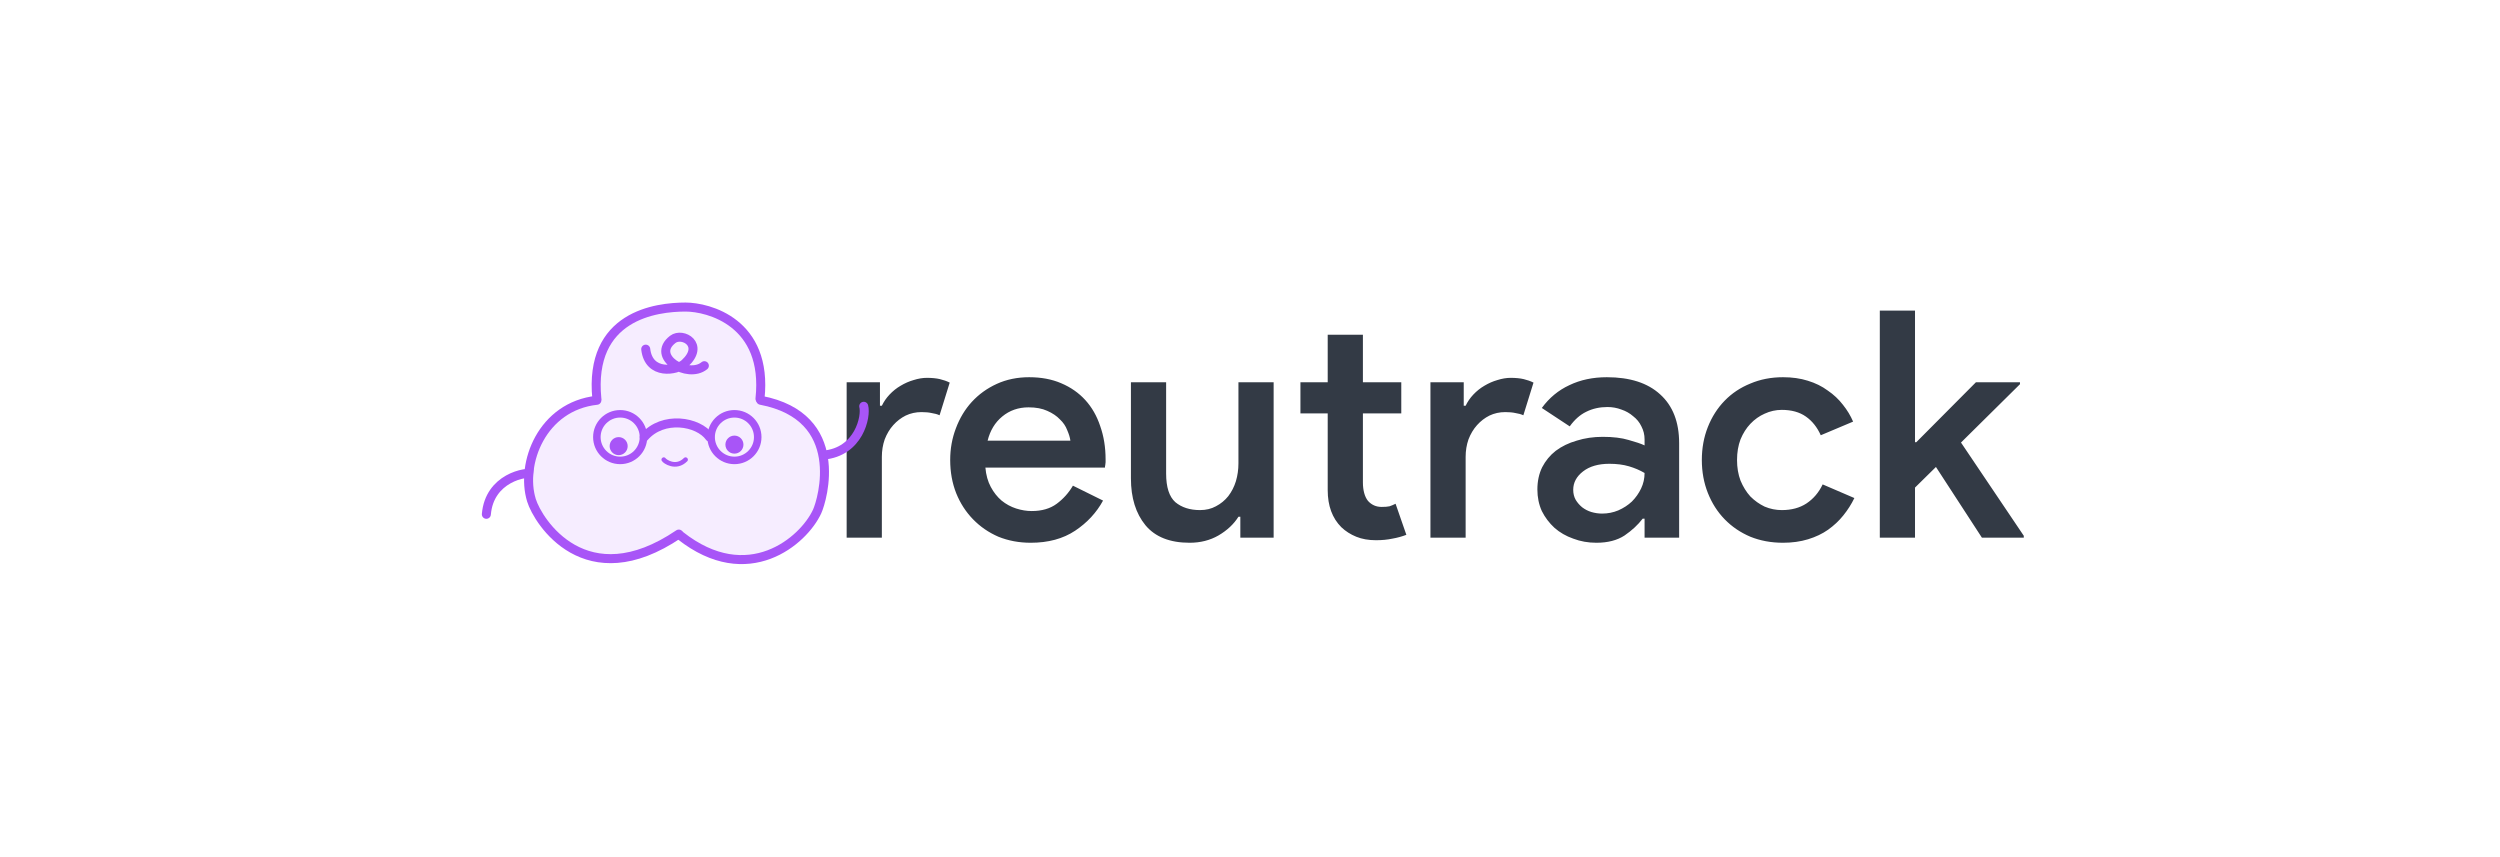
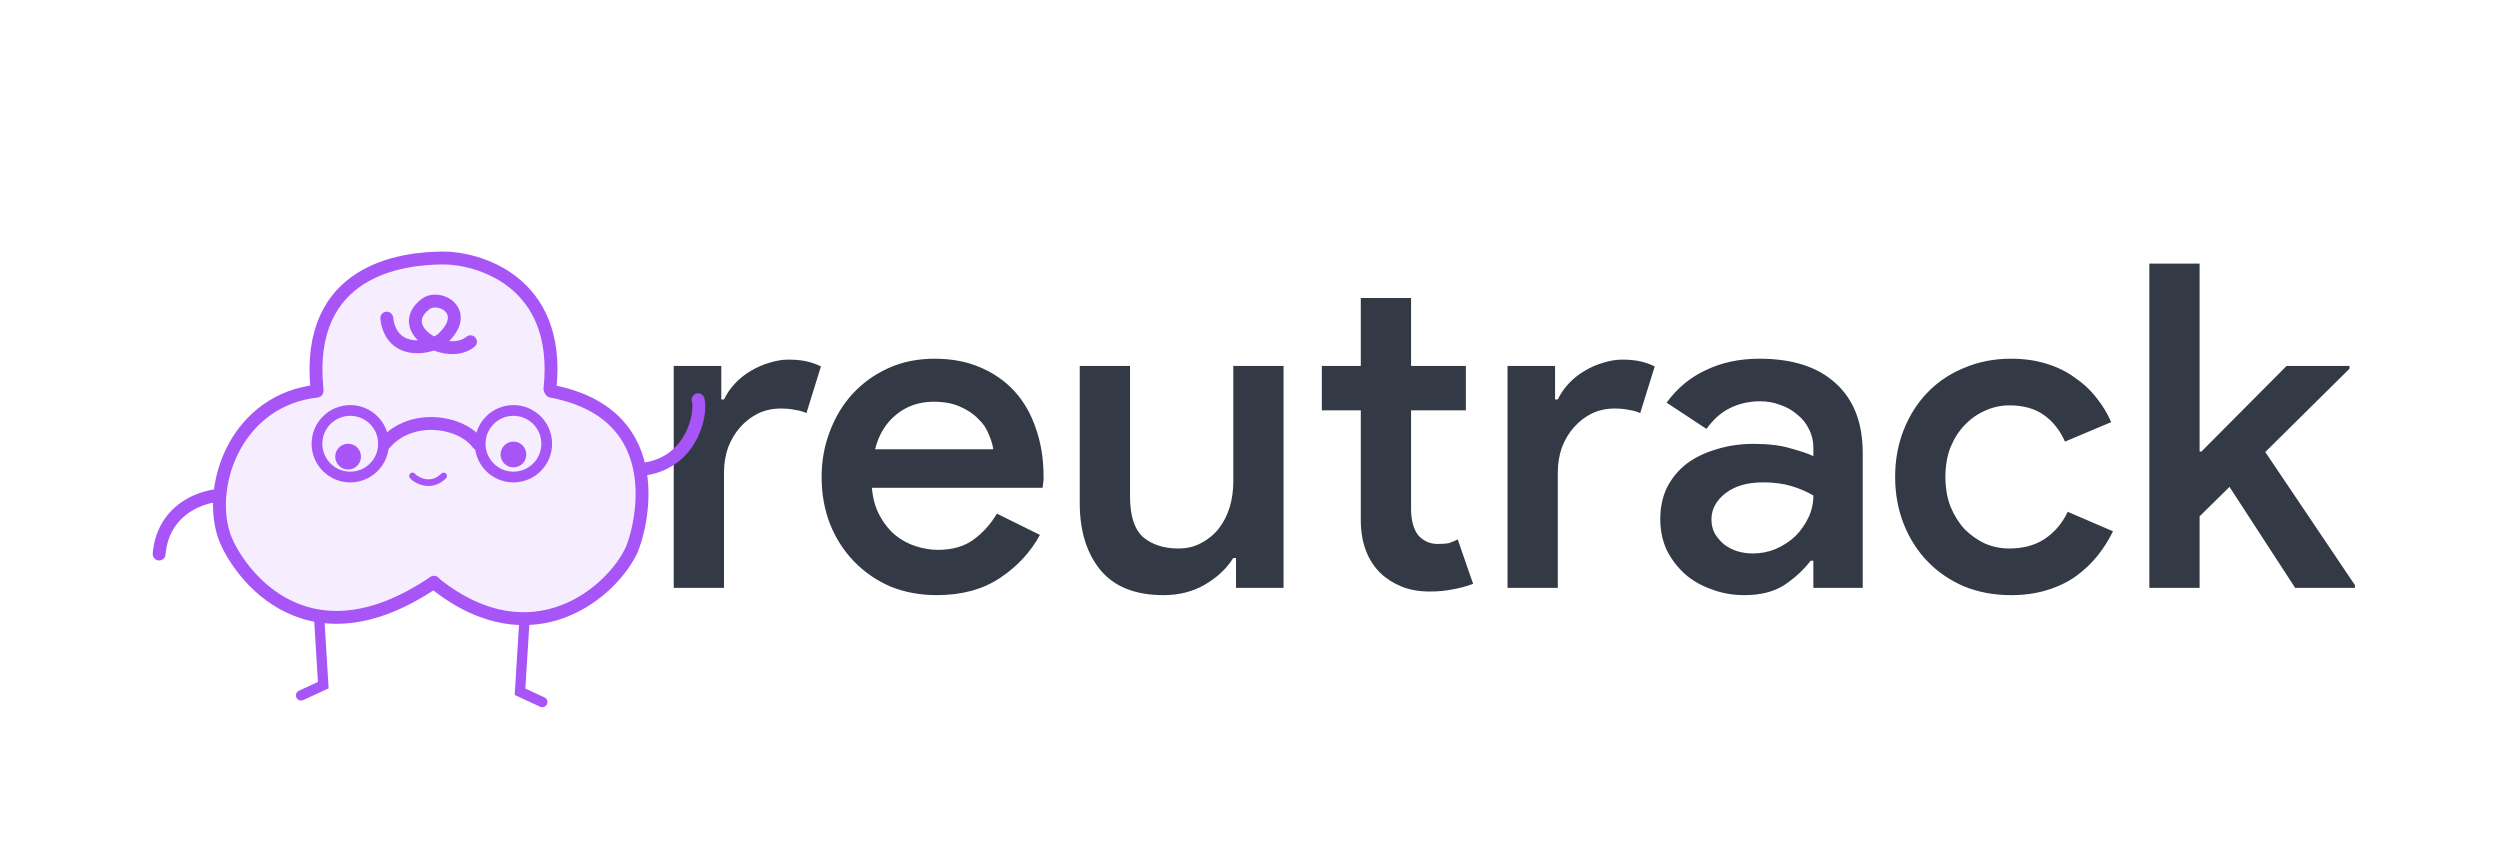
<svg xmlns="http://www.w3.org/2000/svg" width="876" height="300" viewBox="0 0 876 300" fill="none">
-   <path d="M296.667 133.954H308.335V142.177H309.002C309.669 140.769 310.558 139.473 311.669 138.288C312.854 137.028 314.151 135.991 315.558 135.176C317.04 134.287 318.559 133.62 320.114 133.176C321.744 132.657 323.3 132.398 324.782 132.398C326.56 132.398 328.078 132.546 329.338 132.843C330.597 133.139 331.745 133.546 332.782 134.065L329.226 145.511C328.412 145.14 327.486 144.881 326.448 144.733C325.485 144.511 324.3 144.399 322.892 144.399C320.892 144.399 319.04 144.807 317.336 145.622C315.707 146.437 314.262 147.548 313.003 148.955C311.743 150.363 310.743 152.03 310.002 153.956C309.335 155.882 309.002 157.919 309.002 160.068V188.404H296.667V133.954ZM386.509 175.403C384.213 179.625 380.953 183.144 376.731 185.959C372.508 188.774 367.322 190.182 361.173 190.182C357.099 190.182 353.321 189.478 349.839 188.071C346.431 186.589 343.468 184.552 340.949 181.959C338.43 179.366 336.467 176.329 335.06 172.847C333.652 169.291 332.948 165.402 332.948 161.179C332.948 157.253 333.615 153.549 334.948 150.067C336.282 146.511 338.134 143.436 340.505 140.843C342.949 138.177 345.875 136.065 349.283 134.509C352.691 132.954 356.469 132.176 360.618 132.176C364.84 132.176 368.582 132.88 371.841 134.287C375.175 135.695 377.99 137.658 380.287 140.177C382.583 142.696 384.324 145.733 385.509 149.289C386.769 152.845 387.398 156.734 387.398 160.957C387.398 161.327 387.398 161.66 387.398 161.957C387.324 162.327 387.287 162.661 387.287 162.957C387.213 163.253 387.176 163.55 387.176 163.846H345.283C345.505 166.439 346.135 168.698 347.172 170.624C348.209 172.551 349.468 174.143 350.95 175.403C352.506 176.662 354.21 177.588 356.062 178.181C357.914 178.773 359.729 179.07 361.507 179.07C365.063 179.07 367.989 178.218 370.285 176.514C372.582 174.81 374.471 172.699 375.953 170.18L386.509 175.403ZM375.064 154.4C374.916 153.289 374.545 152.067 373.953 150.733C373.434 149.326 372.582 148.066 371.397 146.955C370.285 145.77 368.804 144.77 366.952 143.955C365.174 143.14 362.988 142.733 360.396 142.733C356.84 142.733 353.765 143.807 351.172 145.955C348.654 148.029 346.95 150.845 346.061 154.4H375.064ZM434.614 181.07H433.948C432.318 183.663 429.984 185.848 426.947 187.626C423.984 189.33 420.613 190.182 416.835 190.182C409.945 190.182 404.796 188.145 401.389 184.07C397.981 179.922 396.277 174.44 396.277 167.624V133.954H408.612V165.957C408.612 170.698 409.686 174.032 411.834 175.958C414.057 177.81 416.946 178.736 420.502 178.736C422.576 178.736 424.428 178.292 426.058 177.403C427.762 176.514 429.206 175.329 430.392 173.847C431.577 172.291 432.466 170.55 433.059 168.624C433.651 166.624 433.948 164.55 433.948 162.401V133.954H446.282V188.404H434.614V181.07ZM465.229 144.844H455.672V133.954H465.229V117.285H477.563V133.954H491.009V144.844H477.563V169.069C477.563 170.402 477.711 171.625 478.008 172.736C478.304 173.847 478.749 174.773 479.341 175.514C480.601 176.921 482.193 177.625 484.12 177.625C485.305 177.625 486.231 177.551 486.898 177.403C487.564 177.181 488.268 176.884 489.009 176.514L492.787 187.404C491.231 187.997 489.602 188.441 487.898 188.737C486.194 189.108 484.268 189.293 482.119 189.293C479.526 189.293 477.23 188.886 475.23 188.071C473.229 187.256 471.489 186.145 470.007 184.737C466.821 181.551 465.229 177.218 465.229 171.736V144.844ZM501.225 133.954H512.893V142.177H513.559C514.226 140.769 515.115 139.473 516.226 138.288C517.412 137.028 518.708 135.991 520.116 135.176C521.597 134.287 523.116 133.62 524.672 133.176C526.301 132.657 527.857 132.398 529.339 132.398C531.117 132.398 532.635 132.546 533.895 132.843C535.154 133.139 536.302 133.546 537.34 134.065L533.784 145.511C532.969 145.14 532.043 144.881 531.006 144.733C530.043 144.511 528.857 144.399 527.45 144.399C525.449 144.399 523.597 144.807 521.893 145.622C520.264 146.437 518.819 147.548 517.56 148.955C516.3 150.363 515.3 152.03 514.559 153.956C513.893 155.882 513.559 157.919 513.559 160.068V188.404H501.225V133.954ZM576.259 181.737H575.592C573.962 183.885 571.851 185.848 569.258 187.626C566.665 189.33 563.368 190.182 559.368 190.182C556.479 190.182 553.775 189.7 551.256 188.737C548.737 187.848 546.552 186.589 544.7 184.959C542.848 183.255 541.366 181.292 540.255 179.07C539.218 176.773 538.699 174.254 538.699 171.513C538.699 168.624 539.255 166.031 540.366 163.735C541.551 161.438 543.144 159.512 545.144 157.956C547.219 156.401 549.663 155.215 552.478 154.4C555.293 153.511 558.331 153.067 561.59 153.067C565.22 153.067 568.258 153.437 570.702 154.178C573.147 154.845 574.999 155.475 576.259 156.067V153.956C576.259 152.326 575.888 150.807 575.147 149.4C574.481 147.992 573.518 146.807 572.258 145.844C571.073 144.807 569.702 144.029 568.147 143.51C566.591 142.918 564.961 142.621 563.257 142.621C560.516 142.621 558.034 143.177 555.812 144.288C553.664 145.325 551.738 147.029 550.034 149.4L540.255 142.955C542.848 139.399 546.07 136.732 549.922 134.954C553.775 133.102 558.146 132.176 563.035 132.176C571.11 132.176 577.333 134.176 581.704 138.177C586.149 142.177 588.371 147.881 588.371 155.289V188.404H576.259V181.737ZM576.259 165.735C574.629 164.772 572.814 163.994 570.814 163.401C568.813 162.809 566.517 162.512 563.924 162.512C560.072 162.512 556.997 163.401 554.701 165.179C552.404 166.957 551.256 169.106 551.256 171.625C551.256 172.958 551.552 174.143 552.145 175.18C552.738 176.143 553.478 176.995 554.367 177.736C555.33 178.477 556.405 179.033 557.59 179.403C558.849 179.774 560.109 179.959 561.368 179.959C563.368 179.959 565.257 179.588 567.035 178.847C568.887 178.033 570.48 176.995 571.814 175.736C573.147 174.403 574.221 172.884 575.036 171.18C575.851 169.476 576.259 167.661 576.259 165.735ZM649.772 174.514C648.735 176.662 647.439 178.699 645.883 180.625C644.401 182.478 642.624 184.144 640.549 185.626C638.549 187.034 636.215 188.145 633.548 188.96C630.882 189.775 627.955 190.182 624.77 190.182C620.621 190.182 616.806 189.478 613.324 188.071C609.842 186.589 606.842 184.552 604.323 181.959C601.804 179.366 599.841 176.292 598.434 172.736C597.026 169.18 596.322 165.328 596.322 161.179C596.322 157.03 597.026 153.178 598.434 149.622C599.841 146.066 601.804 142.992 604.323 140.399C606.842 137.806 609.842 135.806 613.324 134.398C616.806 132.917 620.621 132.176 624.77 132.176C627.955 132.176 630.845 132.583 633.437 133.398C636.104 134.213 638.438 135.361 640.438 136.843C642.512 138.251 644.29 139.917 645.772 141.844C647.254 143.696 648.439 145.659 649.328 147.733L637.993 152.511C636.734 149.696 634.993 147.511 632.771 145.955C630.548 144.399 627.733 143.622 624.325 143.622C622.251 143.622 620.251 144.066 618.325 144.955C616.473 145.77 614.806 146.955 613.324 148.511C611.917 149.993 610.768 151.808 609.879 153.956C609.064 156.104 608.657 158.512 608.657 161.179C608.657 163.846 609.064 166.254 609.879 168.402C610.768 170.55 611.917 172.402 613.324 173.958C614.806 175.44 616.473 176.625 618.325 177.514C620.251 178.329 622.251 178.736 624.325 178.736C627.733 178.736 630.622 177.959 632.993 176.403C635.438 174.773 637.327 172.551 638.66 169.735L649.772 174.514ZM658.685 108.84H671.019V154.956H671.464L692.355 133.954H707.801V134.621L687.132 155.067L709.135 187.737V188.404H694.466L678.354 163.624L671.019 170.847V188.404H658.685V108.84Z" fill="#333A45" style="fill:#333A45;fill:color(display-p3 0.2 0.228 0.271);fill-opacity:1;" />
-   <path d="M288.424 159.483C301.067 158.43 303.614 145.787 302.648 142.362" stroke="#A855F7" style="stroke:#A855F7;stroke:color(display-p3 0.659 0.333 0.969);stroke-opacity:1;" stroke-width="3.161" stroke-linecap="round" />
-   <path d="M170.42 180.213C171.473 167.57 184.117 165.024 187.541 165.989" stroke="#A855F7" style="stroke:#A855F7;stroke:color(display-p3 0.659 0.333 0.969);stroke-opacity:1;" stroke-width="3.161" stroke-linecap="round" />
-   <path d="M244.699 167.912C244.699 183.914 231.727 196.886 215.725 196.886C199.723 196.886 186.751 183.914 186.751 167.912C186.751 151.91 199.723 138.938 215.725 138.938C231.727 138.938 244.699 151.91 244.699 167.912Z" fill="#F6EDFF" style="fill:#F6EDFF;fill:color(display-p3 0.966 0.929 1);fill-opacity:1;" />
-   <path d="M288.424 167.912C288.424 183.914 275.452 196.886 259.45 196.886C243.448 196.886 230.475 183.914 230.475 167.912C230.475 151.91 243.448 138.938 259.45 138.938C275.452 138.938 288.424 151.91 288.424 167.912Z" fill="#F6EDFF" style="fill:#F6EDFF;fill:color(display-p3 0.966 0.929 1);fill-opacity:1;" />
-   <path d="M266.825 136.304C266.825 152.306 253.853 165.278 237.851 165.278C221.849 165.278 208.877 152.306 208.877 136.304C208.877 120.302 221.849 107.33 237.851 107.33C253.853 107.33 266.825 120.302 266.825 136.304Z" fill="#F6EDFF" style="fill:#F6EDFF;fill:color(display-p3 0.966 0.929 1);fill-opacity:1;" />
-   <path d="M209.14 139.728C206.242 110.49 229.949 107.593 240.221 107.593C248.123 107.593 269.195 112.861 266.298 139.728" stroke="#A855F7" style="stroke:#A855F7;stroke:color(display-p3 0.659 0.333 0.969);stroke-opacity:1;" stroke-width="3.161" stroke-linecap="round" />
-   <path d="M266.561 140.255C296.853 146.003 288.197 175.166 286.317 179.238C281.575 189.511 262.083 206.369 238.376 187.667" stroke="#A855F7" style="stroke:#A855F7;stroke:color(display-p3 0.659 0.333 0.969);stroke-opacity:1;" stroke-width="3.161" stroke-linecap="round" />
-   <path d="M237.851 187.14C205.189 209.266 188.481 182.663 186.224 175.287C182.273 162.381 189.912 142.362 209.14 140.255" stroke="#A855F7" style="stroke:#A855F7;stroke:color(display-p3 0.659 0.333 0.969);stroke-opacity:1;" stroke-width="3.161" stroke-linecap="round" />
-   <circle cx="217.305" cy="153.162" r="8.165" stroke="#A855F7" style="stroke:#A855F7;stroke:color(display-p3 0.659 0.333 0.969);stroke-opacity:1;" stroke-width="2.634" />
-   <circle cx="257.342" cy="153.162" r="8.165" stroke="#A855F7" style="stroke:#A855F7;stroke:color(display-p3 0.659 0.333 0.969);stroke-opacity:1;" stroke-width="2.634" />
-   <path d="M225.735 153.161C232.32 145.523 244.7 147.63 248.651 153.161" stroke="#A855F7" style="stroke:#A855F7;stroke:color(display-p3 0.659 0.333 0.969);stroke-opacity:1;" stroke-width="3.161" stroke-linecap="round" />
-   <path d="M240.221 161.063C236.797 164.488 232.846 161.59 232.583 161.063" stroke="#A855F7" style="stroke:#A855F7;stroke:color(display-p3 0.659 0.333 0.969);stroke-opacity:1;" stroke-width="1.628" stroke-linecap="round" />
-   <circle cx="216.779" cy="156.322" r="3.161" fill="#A855F7" style="fill:#A855F7;fill:color(display-p3 0.659 0.333 0.969);fill-opacity:1;" />
-   <circle cx="257.342" cy="155.796" r="3.161" fill="#A855F7" style="fill:#A855F7;fill:color(display-p3 0.659 0.333 0.969);fill-opacity:1;" />
-   <path d="M226.261 122.343C227.315 131.562 237.127 129.969 239.958 127.348C247.07 120.763 239.168 116.285 235.743 118.919C227.824 125.011 241.012 132.879 246.806 128.138" stroke="#A855F7" style="stroke:#A855F7;stroke:color(display-p3 0.659 0.333 0.969);stroke-opacity:1;" stroke-width="3.161" stroke-linecap="round" />
+   <path d="M236.075 128.232H252.74V139.976H253.692C254.644 137.966 255.914 136.114 257.501 134.421C259.194 132.623 261.046 131.141 263.056 129.977C265.172 128.708 267.341 127.755 269.563 127.121C271.891 126.38 274.113 126.01 276.229 126.01C278.768 126.01 280.937 126.221 282.736 126.644C284.535 127.068 286.175 127.65 287.656 128.39L282.577 144.738C281.414 144.209 280.091 143.838 278.61 143.627C277.234 143.309 275.541 143.15 273.531 143.15C270.674 143.15 268.029 143.732 265.595 144.896C263.268 146.06 261.204 147.647 259.406 149.658C257.607 151.668 256.178 154.049 255.12 156.8C254.168 159.551 253.692 162.46 253.692 165.529V206H236.075V128.232ZM364.392 187.431C361.112 193.462 356.456 198.488 350.425 202.508C344.394 206.529 336.988 208.539 328.206 208.539C322.386 208.539 316.99 207.534 312.017 205.524C307.15 203.408 302.918 200.498 299.32 196.795C295.723 193.092 292.919 188.753 290.908 183.78C288.898 178.702 287.893 173.147 287.893 167.116C287.893 161.508 288.845 156.218 290.75 151.245C292.654 146.166 295.3 141.775 298.685 138.072C302.177 134.263 306.356 131.247 311.224 129.025C316.091 126.803 321.487 125.692 327.412 125.692C333.443 125.692 338.786 126.697 343.442 128.708C348.203 130.718 352.224 133.522 355.504 137.119C358.784 140.717 361.27 145.055 362.963 150.134C364.762 155.212 365.661 160.767 365.661 166.798C365.661 167.327 365.661 167.804 365.661 168.227C365.556 168.756 365.503 169.232 365.503 169.655C365.397 170.078 365.344 170.502 365.344 170.925H305.51C305.827 174.628 306.727 177.855 308.208 180.606C309.689 183.357 311.488 185.632 313.604 187.431C315.826 189.23 318.26 190.552 320.905 191.399C323.55 192.245 326.142 192.668 328.682 192.668C333.76 192.668 337.94 191.451 341.22 189.018C344.5 186.584 347.198 183.569 349.314 179.971L364.392 187.431ZM348.044 157.434C347.833 155.847 347.304 154.101 346.457 152.197C345.717 150.187 344.5 148.388 342.807 146.801C341.22 145.108 339.104 143.679 336.459 142.516C333.919 141.352 330.798 140.77 327.095 140.77C322.016 140.77 317.625 142.304 313.922 145.372C310.324 148.335 307.891 152.356 306.621 157.434H348.044ZM433.097 195.525H432.145C429.817 199.228 426.485 202.35 422.146 204.889C417.914 207.323 413.1 208.539 407.704 208.539C397.864 208.539 390.51 205.63 385.643 199.81C380.776 193.885 378.342 186.055 378.342 176.321V128.232H395.959V173.94C395.959 180.712 397.493 185.473 400.562 188.224C403.736 190.87 407.862 192.192 412.941 192.192C415.904 192.192 418.549 191.557 420.877 190.288C423.31 189.018 425.374 187.325 427.066 185.209C428.759 182.987 430.029 180.5 430.876 177.749C431.722 174.893 432.145 171.93 432.145 168.862V128.232H449.762V206H433.097V195.525ZM476.822 143.785H463.173V128.232H476.822V104.425H494.439V128.232H513.643V143.785H494.439V178.384C494.439 180.289 494.651 182.035 495.074 183.622C495.497 185.209 496.132 186.531 496.979 187.59C498.777 189.6 501.052 190.605 503.803 190.605C505.496 190.605 506.819 190.499 507.771 190.288C508.723 189.97 509.728 189.547 510.787 189.018L516.183 204.572C513.961 205.418 511.633 206.053 509.199 206.476C506.766 207.005 504.015 207.27 500.946 207.27C497.243 207.27 493.963 206.688 491.106 205.524C488.25 204.36 485.763 202.773 483.647 200.763C479.097 196.213 476.822 190.023 476.822 182.193V143.785ZM528.234 128.232H544.898V139.976H545.851C546.803 137.966 548.072 136.114 549.66 134.421C551.352 132.623 553.204 131.141 555.214 129.977C557.331 128.708 559.5 127.755 561.722 127.121C564.049 126.38 566.271 126.01 568.387 126.01C570.927 126.01 573.096 126.221 574.895 126.644C576.693 127.068 578.333 127.65 579.815 128.39L574.736 144.738C573.572 144.209 572.249 143.838 570.768 143.627C569.393 143.309 567.7 143.15 565.689 143.15C562.833 143.15 560.187 143.732 557.754 144.896C555.426 146.06 553.363 147.647 551.564 149.658C549.765 151.668 548.337 154.049 547.279 156.8C546.327 159.551 545.851 162.46 545.851 165.529V206H528.234V128.232ZM635.401 196.477H634.448C632.121 199.546 629.105 202.35 625.402 204.889C621.699 207.323 616.99 208.539 611.277 208.539C607.15 208.539 603.288 207.852 599.691 206.476C596.093 205.206 592.972 203.408 590.327 201.08C587.682 198.646 585.565 195.842 583.978 192.668C582.497 189.388 581.756 185.791 581.756 181.876C581.756 177.749 582.55 174.046 584.137 170.766C585.83 167.486 588.105 164.735 590.962 162.513C593.924 160.291 597.416 158.598 601.437 157.434C605.457 156.165 609.795 155.53 614.451 155.53C619.635 155.53 623.974 156.059 627.465 157.117C630.957 158.069 633.602 158.969 635.401 159.815V156.8C635.401 154.472 634.872 152.303 633.814 150.292C632.861 148.282 631.486 146.589 629.687 145.214C627.994 143.732 626.037 142.621 623.815 141.881C621.593 141.034 619.265 140.611 616.832 140.611C612.917 140.611 609.372 141.405 606.198 142.992C603.129 144.473 600.378 146.907 597.945 150.292L583.978 141.087C587.682 136.008 592.284 132.199 597.786 129.66C603.288 127.015 609.531 125.692 616.514 125.692C628.047 125.692 636.935 128.549 643.178 134.263C649.526 139.976 652.7 148.123 652.7 158.704V206H635.401V196.477ZM635.401 173.623C633.073 172.247 630.481 171.136 627.624 170.29C624.767 169.444 621.487 169.02 617.784 169.02C612.282 169.02 607.891 170.29 604.611 172.829C601.331 175.369 599.691 178.437 599.691 182.035C599.691 183.939 600.114 185.632 600.96 187.113C601.807 188.489 602.865 189.706 604.135 190.764C605.51 191.822 607.044 192.615 608.737 193.144C610.536 193.673 612.335 193.938 614.133 193.938C616.99 193.938 619.688 193.409 622.228 192.351C624.873 191.187 627.148 189.706 629.052 187.907C630.957 186.002 632.491 183.833 633.655 181.4C634.819 178.966 635.401 176.374 635.401 173.623ZM740.397 186.161C738.915 189.23 737.064 192.139 734.842 194.89C732.726 197.535 730.186 199.916 727.224 202.032C724.367 204.043 721.034 205.63 717.225 206.794C713.416 207.957 709.236 208.539 704.687 208.539C698.762 208.539 693.312 207.534 688.34 205.524C683.367 203.408 679.081 200.498 675.484 196.795C671.886 193.092 669.083 188.7 667.072 183.622C665.062 178.543 664.057 173.041 664.057 167.116C664.057 161.191 665.062 155.689 667.072 150.61C669.083 145.531 671.886 141.14 675.484 137.437C679.081 133.734 683.367 130.877 688.34 128.866C693.312 126.75 698.762 125.692 704.687 125.692C709.236 125.692 713.363 126.274 717.066 127.438C720.875 128.602 724.208 130.242 727.065 132.358C730.028 134.368 732.567 136.749 734.683 139.5C736.799 142.145 738.492 144.949 739.762 147.912L723.573 154.736C721.775 150.716 719.288 147.594 716.114 145.372C712.94 143.15 708.919 142.039 704.052 142.039C701.089 142.039 698.233 142.674 695.482 143.944C692.836 145.108 690.456 146.801 688.34 149.023C686.329 151.139 684.689 153.731 683.419 156.8C682.256 159.868 681.674 163.307 681.674 167.116C681.674 170.925 682.256 174.364 683.419 177.432C684.689 180.5 686.329 183.146 688.34 185.368C690.456 187.484 692.836 189.177 695.482 190.446C698.233 191.61 701.089 192.192 704.052 192.192C708.919 192.192 713.046 191.081 716.431 188.859C719.923 186.531 722.621 183.357 724.526 179.337L740.397 186.161ZM753.126 92.363H770.743V158.228H771.378L801.215 128.232H823.276V129.184L793.756 158.387L825.181 205.048V206H804.231L781.218 170.607L770.743 180.924V206H753.126V92.363Z" fill="#333A45" style="fill:#333A45;fill:color(display-p3 0.2 0.228 0.271);fill-opacity:1;" />
+   <path d="M224.302 164.517C242.359 163.012 245.996 144.954 244.617 140.064" stroke="#A855F7" style="stroke:#A855F7;stroke:color(display-p3 0.659 0.333 0.969);stroke-opacity:1;" stroke-width="4.514" stroke-linecap="round" />
+   <path d="M55.762 194.124C57.267 176.066 75.324 172.43 80.215 173.809" stroke="#A855F7" style="stroke:#A855F7;stroke:color(display-p3 0.659 0.333 0.969);stroke-opacity:1;" stroke-width="4.514" stroke-linecap="round" />
+   <path d="M161.852 176.555C161.852 199.41 143.324 217.938 120.469 217.938C97.614 217.938 79.087 199.41 79.087 176.555C79.087 153.7 97.614 135.173 120.469 135.173C143.324 135.173 161.852 153.7 161.852 176.555Z" fill="#F6EDFF" style="fill:#F6EDFF;fill:color(display-p3 0.966 0.929 1);fill-opacity:1;" />
+   <path d="M224.301 176.555C224.301 199.41 205.774 217.938 182.919 217.938C160.064 217.938 141.537 199.41 141.537 176.555C141.537 153.7 160.064 135.173 182.919 135.173C205.774 135.173 224.301 153.7 224.301 176.555Z" fill="#F6EDFF" style="fill:#F6EDFF;fill:color(display-p3 0.966 0.929 1);fill-opacity:1;" />
+   <path d="M193.453 131.411C193.453 154.266 174.925 172.793 152.07 172.793C129.215 172.793 110.688 154.266 110.688 131.411C110.688 108.556 129.215 90.028 152.07 90.028C174.925 90.028 193.453 108.556 193.453 131.411Z" fill="#F6EDFF" style="fill:#F6EDFF;fill:color(display-p3 0.966 0.929 1);fill-opacity:1;" />
+   <path d="M111.064 136.301C106.925 94.543 140.784 90.405 155.456 90.404C166.742 90.404 196.838 97.929 192.7 136.301" stroke="#A855F7" style="stroke:#A855F7;stroke:color(display-p3 0.659 0.333 0.969);stroke-opacity:1;" stroke-width="4.514" stroke-linecap="round" />
+   <path d="M193.076 137.054C236.34 145.263 223.977 186.915 221.292 192.732C214.52 207.404 186.68 231.481 152.821 204.77" stroke="#A855F7" style="stroke:#A855F7;stroke:color(display-p3 0.659 0.333 0.969);stroke-opacity:1;" stroke-width="4.514" stroke-linecap="round" />
+   <path d="M152.07 204.018C105.421 235.619 81.558 197.622 78.334 187.089C72.691 168.655 83.601 140.063 111.064 137.054" stroke="#A855F7" style="stroke:#A855F7;stroke:color(display-p3 0.659 0.333 0.969);stroke-opacity:1;" stroke-width="4.514" stroke-linecap="round" />
+   <circle cx="122.727" cy="155.488" r="11.662" stroke="#A855F7" style="stroke:#A855F7;stroke:color(display-p3 0.659 0.333 0.969);stroke-opacity:1;" stroke-width="3.762" />
+   <circle cx="179.909" cy="155.488" r="11.662" stroke="#A855F7" style="stroke:#A855F7;stroke:color(display-p3 0.659 0.333 0.969);stroke-opacity:1;" stroke-width="3.762" />
+   <path d="M134.765 155.487C144.17 144.577 161.852 147.587 167.495 155.487" stroke="#A855F7" style="stroke:#A855F7;stroke:color(display-p3 0.659 0.333 0.969);stroke-opacity:1;" stroke-width="4.514" stroke-linecap="round" />
+   <path d="M155.456 166.774C150.566 171.664 144.923 167.526 144.546 166.774" stroke="#A855F7" style="stroke:#A855F7;stroke:color(display-p3 0.659 0.333 0.969);stroke-opacity:1;" stroke-width="2.325" stroke-linecap="round" />
+   <circle cx="121.974" cy="160.002" r="4.514" fill="#A855F7" style="fill:#A855F7;fill:color(display-p3 0.659 0.333 0.969);fill-opacity:1;" />
+   <circle cx="179.909" cy="159.25" r="4.514" fill="#A855F7" style="fill:#A855F7;fill:color(display-p3 0.659 0.333 0.969);fill-opacity:1;" />
+   <path d="M135.518 111.472C137.022 124.639 151.037 122.364 155.08 118.62C165.238 109.215 153.952 102.819 149.061 106.581C137.75 115.281 156.585 126.52 164.861 119.748" stroke="#A855F7" style="stroke:#A855F7;stroke:color(display-p3 0.659 0.333 0.969);stroke-opacity:1;" stroke-width="4.514" stroke-linecap="round" />
+   <path d="M111.783 215.771L113.283 240.074L105.482 243.675" stroke="#A855F7" style="stroke:#A855F7;stroke:color(display-p3 0.659 0.333 0.969);stroke-opacity:1;" stroke-width="3.6" stroke-linecap="round" />
+   <path d="M183.717 218.096L182.217 242.4L190.018 246" stroke="#A855F7" style="stroke:#A855F7;stroke:color(display-p3 0.659 0.333 0.969);stroke-opacity:1;" stroke-width="3.6" stroke-linecap="round" />
</svg>
